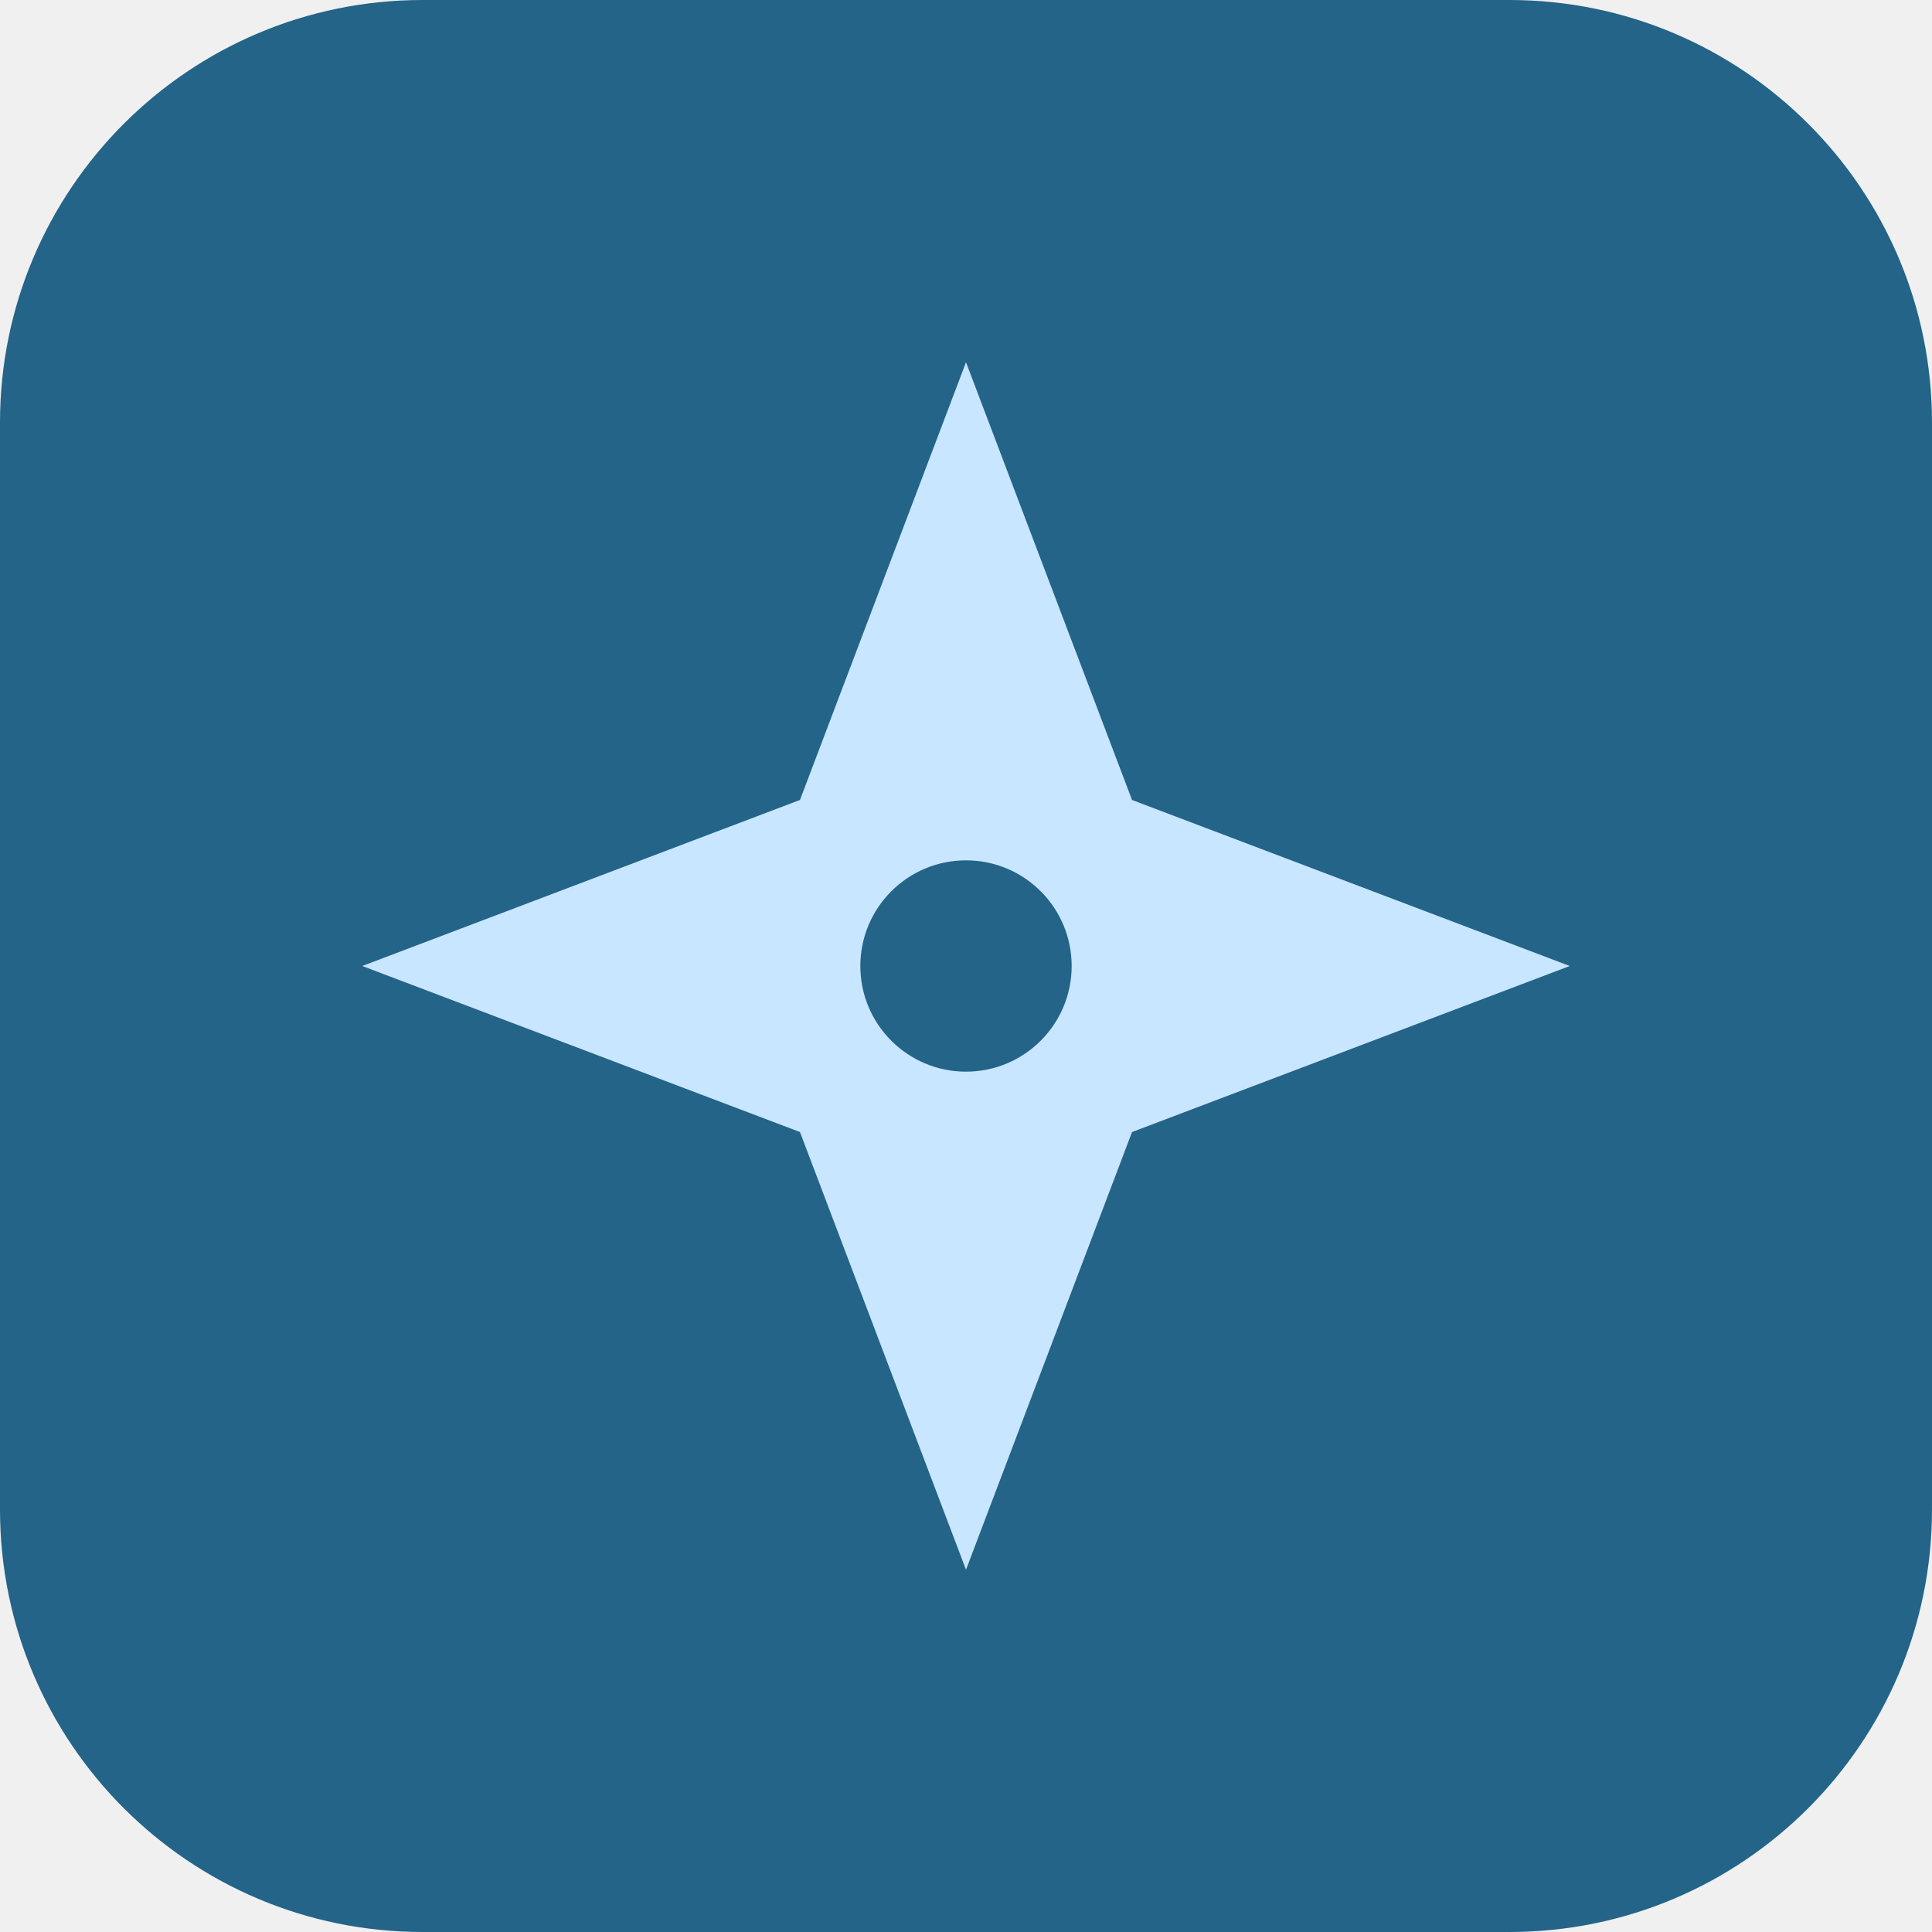
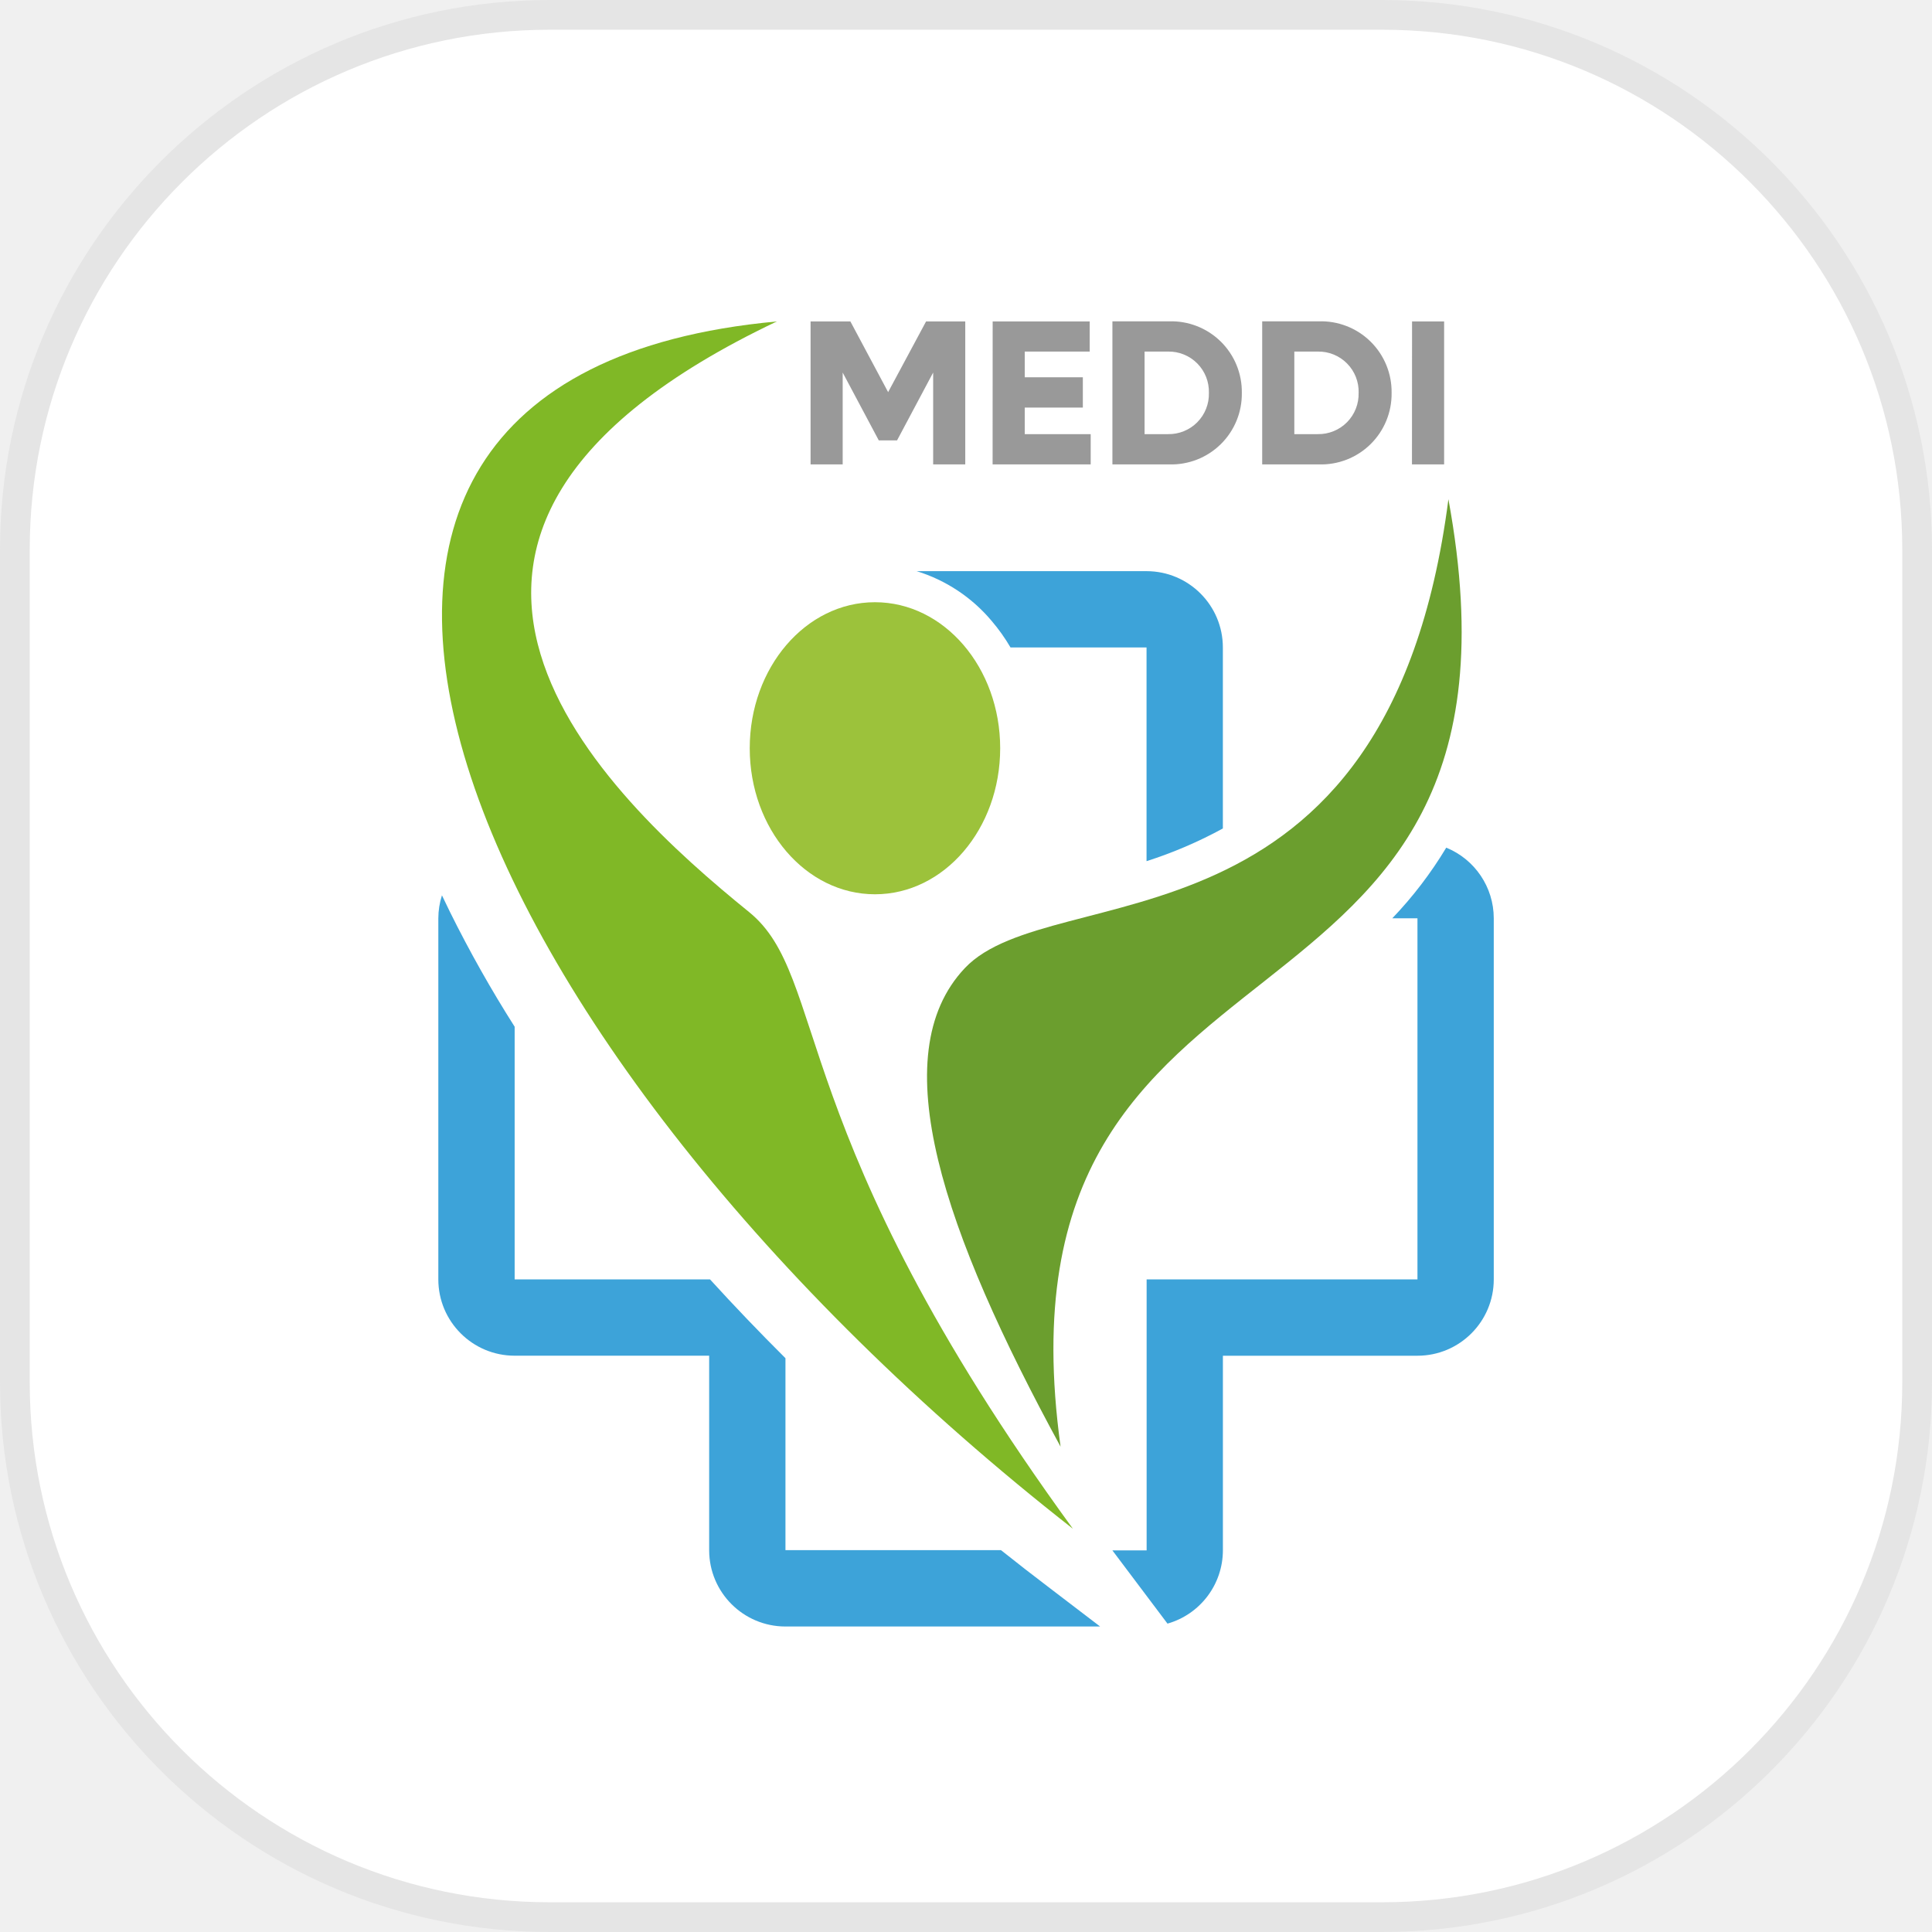
- <svg xmlns="http://www.w3.org/2000/svg" viewBox="0 0 512 512">
-   <rect width="512" height="512" rx="112" fill="#236488" />
-   <path d="M256 96l44 116 116 44-116 44-44 116-44-116-116-44 116-44z" fill="#c8e6ff" />
-   <circle cx="256" cy="256" r="28" fill="#236488" />
+ <svg xmlns="http://www.w3.org/2000/svg" width="65" height="65" viewBox="0 0 65 65">
+   <g id="Layer_2" data-name="Layer 2" transform="translate(-4.87 -4.87)">
+     <g id="Layer_1" data-name="Layer 1" transform="translate(5.37 5.37)">
+       <rect id="Rectangle_72" data-name="Rectangle 72" width="64" height="64" rx="18" transform="translate(0 0)" fill="#fff" />
+       <rect id="Rectangle_73" data-name="Rectangle 73" width="64" height="64" rx="18" transform="translate(0 0)" fill="none" stroke="#e5e5e5" stroke-width="1" />
+       <path id="Path_156" data-name="Path 156" d="M268.506,186.09c-15.194,7.216-5.7,16.009-.941,19.867,2.714,2.194,1.153,7.371,10.9,20.753-20.642-16.152-30.363-38.738-9.964-40.619" transform="translate(-242.868 -175.776)" fill="#80b826" />
+       <path id="Path_157" data-name="Path 157" d="M442.794,351.61c2.326,0,4.212,2.2,4.212,4.913s-1.883,4.913-4.212,4.913-4.214-2.2-4.214-4.913,1.883-4.913,4.211-4.913" transform="translate(-413.856 -331.849)" fill="#9cc23b" />
+       <path id="Path_158" data-name="Path 158" d="M560.626,290.88c3.578,19.462-15.638,13.077-13.048,31.877-3.924-7.206-5.993-13.166-3.222-16.1,2.945-3.124,14.238-.063,16.27-15.774" transform="translate(-512.396 -274.585)" fill="#6b9e2e" />
+       <path id="Path_159" data-name="Path 159" d="M277.265,548.924H266.676a2.568,2.568,0,0,1-2.564-2.56v-6.551h-6.544A2.568,2.568,0,0,1,255,537.244V525.1a2.579,2.579,0,0,1,.122-.776c.088.188.18.377.273.566a41.774,41.774,0,0,0,2.173,3.855v8.5h6.572q1.214,1.332,2.539,2.652v6.458h7.251q.825.657,1.673,1.3Z" transform="translate(-240.753 -494.702)" fill="#3da3d9" />
+       <path id="Path_160" data-name="Path 160" d="M663.553,496.29a2.568,2.568,0,0,1,1.6,2.376v12.15a2.568,2.568,0,0,1-2.568,2.568h-6.545v6.549a2.568,2.568,0,0,1-1.864,2.464l-1.854-2.464h1.152v-9.117h9.112V498.667h-.847a13.493,13.493,0,0,0,1.815-2.376" transform="translate(-615.397 -468.272)" fill="#3da3d9" />
+       <path id="Path_161" data-name="Path 161" d="M537,333.31h7.733a2.568,2.568,0,0,1,2.568,2.568v6.089a14.657,14.657,0,0,1-2.568,1.1v-7.191h-4.577a6.121,6.121,0,0,0-.635-.893A5.354,5.354,0,0,0,537,333.31" transform="translate(-506.659 -314.594)" fill="#3da3d9" />
+       <path id="Path_162" data-name="Path 162" d="M478.564,190.9h1.08V186.09h-1.318l-1.277,2.379-1.27-2.379H474.44V190.9h1.08v-3.09l1.215,2.283h.614l1.215-2.283Zm2,0h3.3v-1.018h-2.218v-.894H483.6v-1.018h-1.954v-.866h2.185V186.09h-3.265Zm7.277-2.407a1.351,1.351,0,0,1-1.375,1.389h-.789v-2.778h.789a1.351,1.351,0,0,1,1.375,1.389m1.108,0a2.374,2.374,0,0,0-2.454-2.406h-1.9V190.9h1.9a2.373,2.373,0,0,0,2.454-2.407m3.929,0a1.351,1.351,0,0,1-1.375,1.389h-.788v-2.778h.789a1.351,1.351,0,0,1,1.375,1.389m1.109,0a2.374,2.374,0,0,0-2.454-2.406h-1.9V190.9h1.9a2.373,2.373,0,0,0,2.454-2.407m.685,2.407h1.082V186.09h-1.079Z" transform="translate(-447.669 -175.776)" fill="#999" />
+     </g>
+   </g>
</svg>
